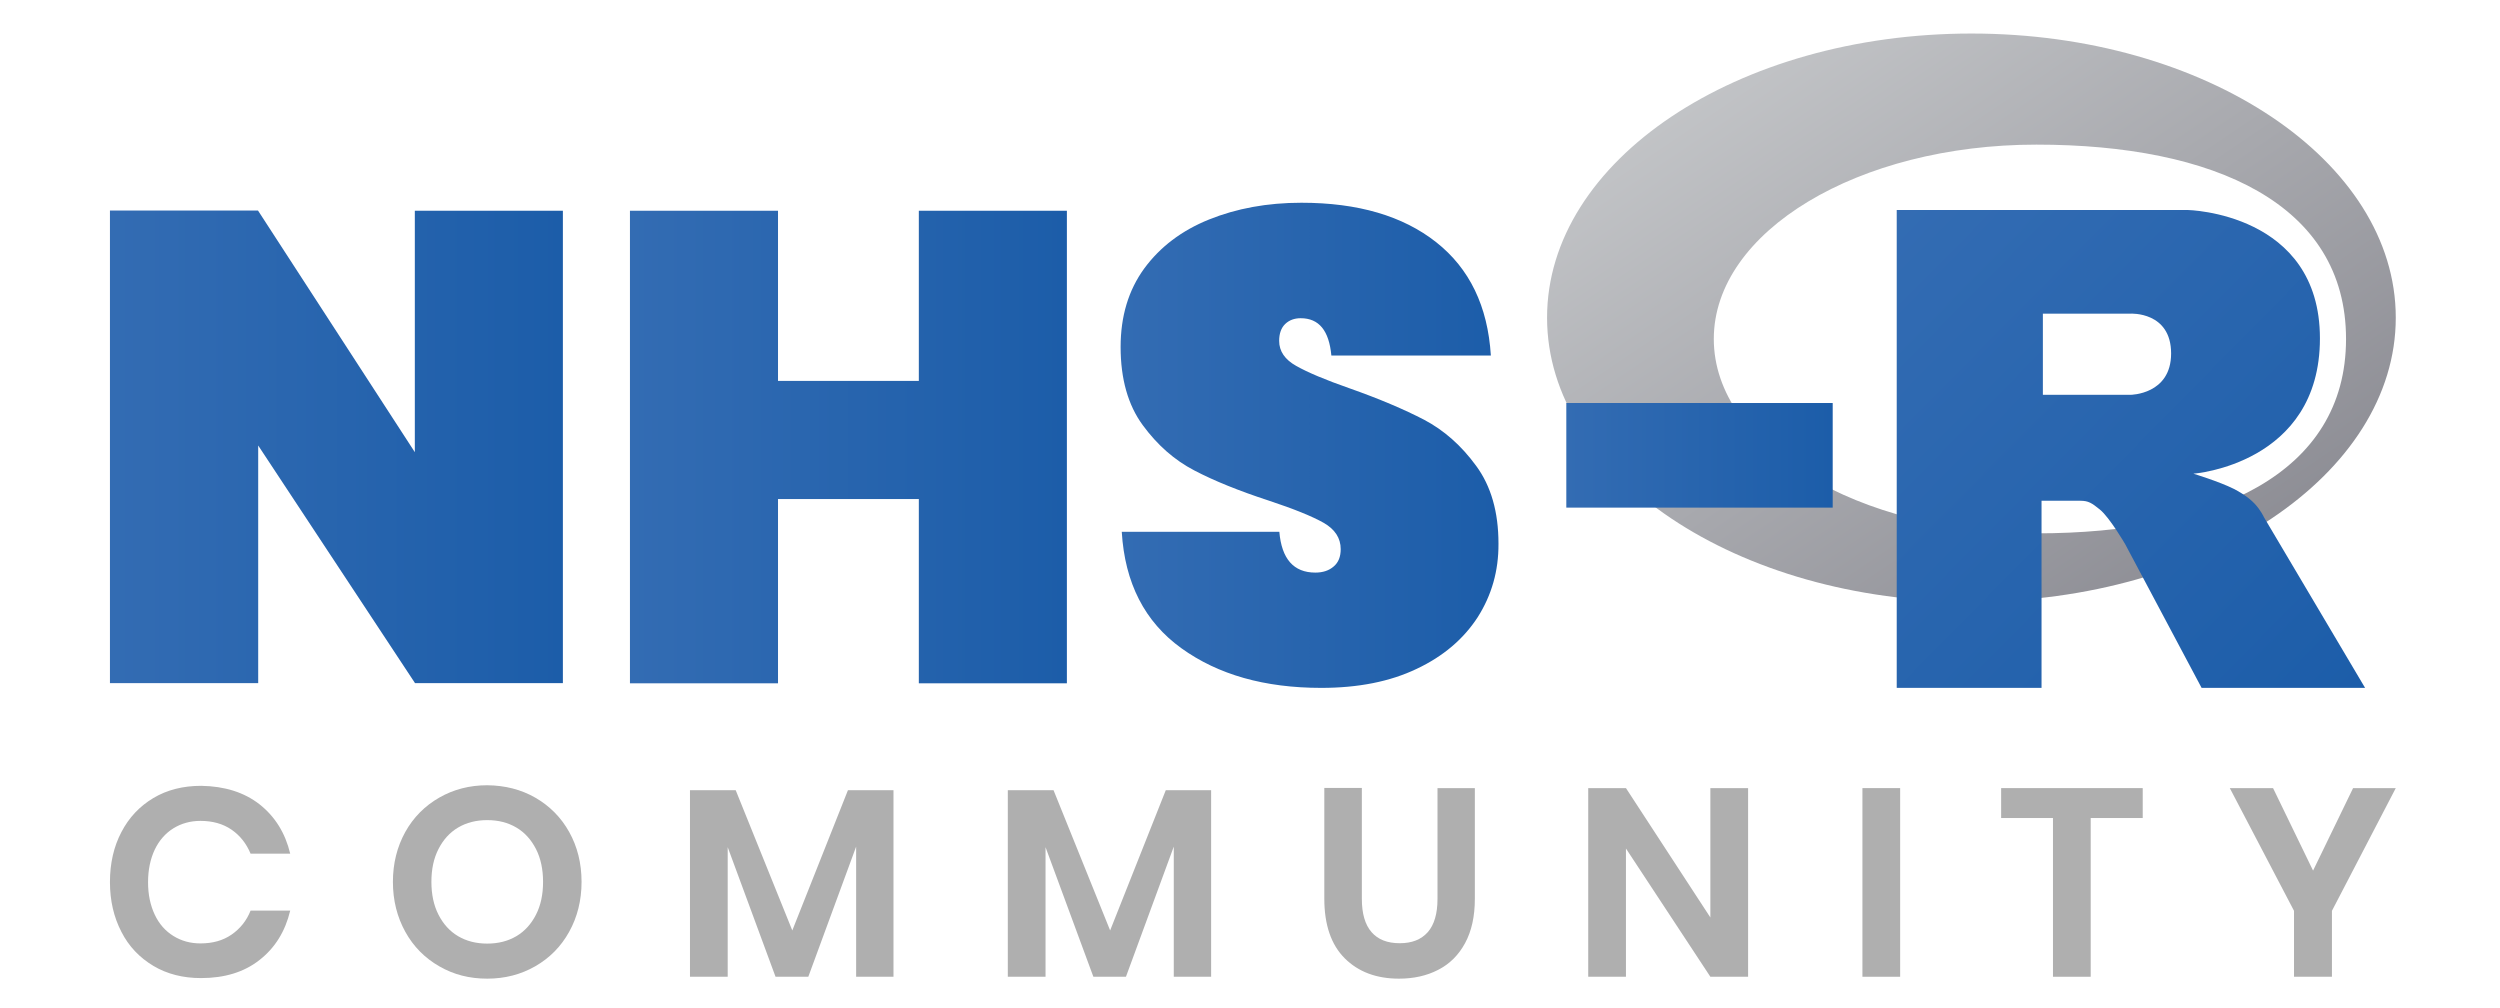
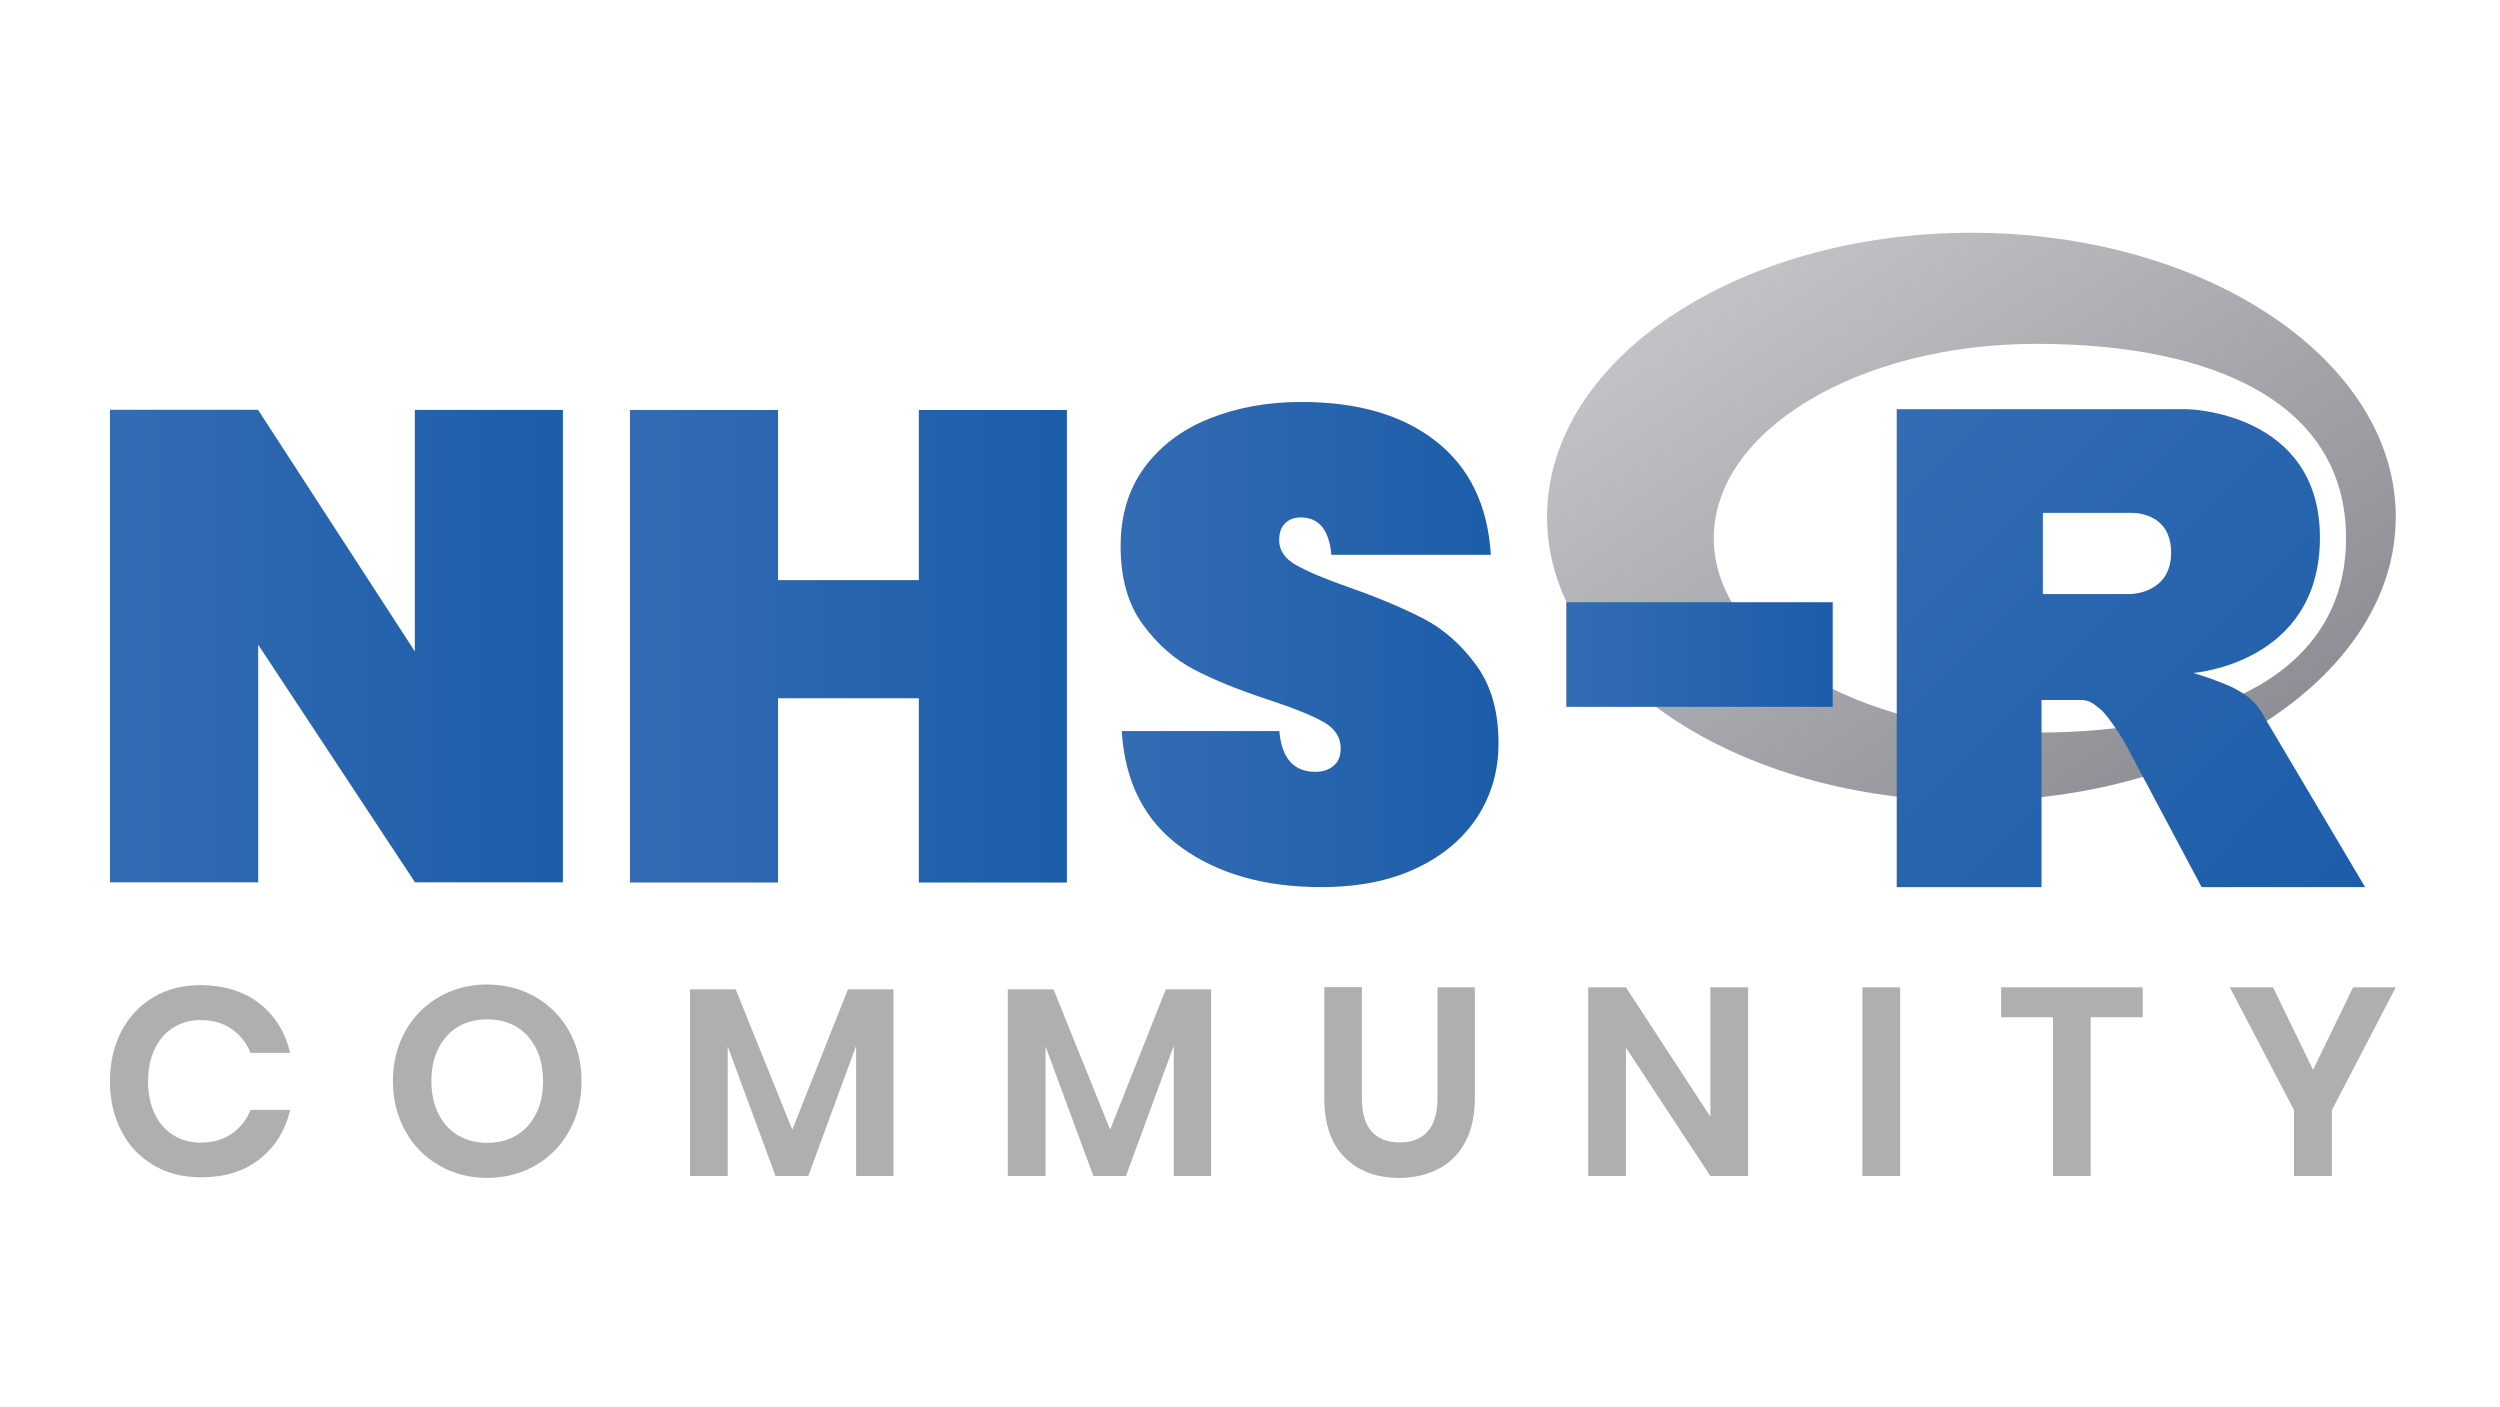
- <svg xmlns="http://www.w3.org/2000/svg" version="1.1" id="Layer_1" x="0px" y="0px" viewBox="0 0 1312 528.9" style="enable-background:new 0 0 1312 528.9;" xml:space="preserve">
+ <svg xmlns="http://www.w3.org/2000/svg" version="1.1" id="Layer_1" x="0px" y="0px" viewBox="0 0 1312 528.9" style="enable-background:new 0 0 1312 528.9;" xml:space="preserve" width="1600" height="900">
  <style type="text/css">
	.st0{fill:url(#SVGID_1_);}
	.st1{fill:url(#SVGID_00000124857455603900451970000014328215509721968544_);}
	.st2{fill:url(#SVGID_00000139295512792359247730000004839540323943910275_);}
	.st3{fill:url(#SVGID_00000057864802002336052700000007232419251250991747_);}
	.st4{fill:url(#SVGID_00000146463449980516009040000018409769580603867312_);}
	.st5{fill:url(#SVGID_00000173120570579583910610000006392924964434265007_);}
	.st6{fill:#AFAFAF;}
</style>
  <g>
    <linearGradient id="SVGID_1_" gradientUnits="userSpaceOnUse" x1="313.652" y1="976.292" x2="314.269" y2="975.674" gradientTransform="matrix(721.094 0 0 -482.937 -225360.391 471505.125)">
      <stop offset="0" style="stop-color:#CCCED0" />
      <stop offset="1" style="stop-color:#84848C" />
    </linearGradient>
    <path class="st0" d="M1034.6,315.8c-123,0-222.7-66.8-222.7-149.1c0-82.4,99.7-149.1,222.7-149.1c123,0,222.7,66.8,222.7,149.1   C1257.3,249.1,1157.6,315.8,1034.6,315.8z M1068.7,75.9c-93.5,0-169.3,45.6-169.3,102s75.8,102,169.3,102   c93.5,0,162.5-31.2,162.5-102C1231.2,107.1,1162.2,75.9,1068.7,75.9z" />
    <linearGradient id="SVGID_00000047041213921216657550000015201124975230168459_" gradientUnits="userSpaceOnUse" x1="313.888" y1="976.379" x2="314.506" y2="975.762" gradientTransform="matrix(398 0 0 -406.124 -123947.492 396657.062)">
      <stop offset="0" style="stop-color:#336CB3" />
      <stop offset="1" style="stop-color:#1C5DA9" />
    </linearGradient>
    <path style="fill:url(#SVGID_00000047041213921216657550000015201124975230168459_);" d="M1151.1,248.6c0,0,13.5,4.1,21.3,8   c2.7,1.4,7.4,4.1,10.8,7.7c3.3,3.5,4.9,7.1,4.9,7.1l53.1,89.6l-85.8,0l-40.1-75.4c0,0-8.2-14.1-13.3-18.2c-4.2-3.4-6-4.6-10.2-4.6   c-2.9,0-20.4,0-20.4,0l0,98.2l-76,0V110.2H1148c0,0,69.5,1.3,69.5,67.4S1151.1,248.6,1151.1,248.6z M1118.1,164.6l-46,0l0,42.6   l46,0c0,0,21.3-0.1,21.3-21.7C1139.4,163.4,1118.1,164.6,1118.1,164.6z" />
  </g>
  <g>
    <linearGradient id="SVGID_00000149361745768620690940000003159354171940183993_" gradientUnits="userSpaceOnUse" x1="57.707" y1="234.552" x2="295.507" y2="234.552">
      <stop offset="0" style="stop-color:#336CB3" />
      <stop offset="1" style="stop-color:#1C5DA9" />
    </linearGradient>
    <path style="fill:url(#SVGID_00000149361745768620690940000003159354171940183993_);" d="M295.5,358.5h-77.7l-82.3-124.7v124.7   H57.7v-248h77.7l82.3,126.8V110.6h77.7V358.5z" />
    <linearGradient id="SVGID_00000038410581342597001080000017851583867541389756_" gradientUnits="userSpaceOnUse" x1="330.526" y1="234.552" x2="559.92" y2="234.552">
      <stop offset="0" style="stop-color:#336CB3" />
      <stop offset="1" style="stop-color:#1C5DA9" />
    </linearGradient>
    <path style="fill:url(#SVGID_00000038410581342597001080000017851583867541389756_);" d="M559.9,110.6v248h-77.7v-96.7h-73.9v96.7   h-77.7v-248h77.7v89.3h73.9v-89.3H559.9z" />
    <linearGradient id="SVGID_00000038380938939675944170000005098458084499430560_" gradientUnits="userSpaceOnUse" x1="587.934" y1="233.676" x2="786.509" y2="233.676">
      <stop offset="0" style="stop-color:#336CB3" />
      <stop offset="1" style="stop-color:#1C5DA9" />
    </linearGradient>
    <path style="fill:url(#SVGID_00000038380938939675944170000005098458084499430560_);" d="M775.5,323.9c-7.4,11.4-18,20.5-32,27.1   c-14,6.7-30.7,10-50.1,10c-29.7,0-54.1-6.9-73.4-20.8c-19.3-13.9-29.7-34.3-31.3-61.1h82.7c1.2,14.2,7.5,21.4,18.9,21.4   c4,0,7.2-1.1,9.6-3.2c2.5-2.1,3.7-5.1,3.7-9.1c0-5.8-3-10.4-8.9-13.8c-6-3.4-15.6-7.3-28.9-11.7c-15.6-5.1-28.7-10.4-39-15.8   c-10.4-5.4-19.4-13.3-27.1-23.8c-7.7-10.5-11.6-24.2-11.6-41c0-16.1,4.1-29.8,12.4-41.2c8.3-11.3,19.6-19.9,34-25.7   c14.4-5.8,30.5-8.8,48.5-8.8c29.6,0,53.2,6.9,70.7,20.7c17.5,13.8,27.1,33.6,28.7,59.5h-83.7c-1.2-13.1-6.5-19.6-16.1-19.6   c-3.3,0-6,1-8.1,3c-2.1,2-3.2,5-3.2,8.9c0,5.4,3,9.8,8.9,13.1c6,3.4,15.2,7.3,27.8,11.7c15.9,5.6,29,11.2,39.4,16.6   c10.4,5.5,19.5,13.5,27.3,24.2c7.8,10.6,11.7,24.2,11.7,40.8C786.5,299.6,782.8,312.4,775.5,323.9z" />
  </g>
  <g>
    <linearGradient id="SVGID_00000082339977420605918550000004508664365491454085_" gradientUnits="userSpaceOnUse" x1="821.961" y1="238.921" x2="961.761" y2="238.921">
      <stop offset="0" style="stop-color:#336CB3" />
      <stop offset="1" style="stop-color:#1C5DA9" />
    </linearGradient>
    <path style="fill:url(#SVGID_00000082339977420605918550000004508664365491454085_);" d="M961.8,211.5v54.9H822v-54.9H961.8z" />
  </g>
  <g>
    <path class="st6" d="M136.2,422.1c8.1,6.4,13.5,15,16.1,25.9h-20.8c-2.2-5.3-5.5-9.5-10-12.6c-4.5-3.1-10-4.6-16.3-4.6   c-5.2,0-10,1.3-14.2,3.9c-4.2,2.6-7.5,6.4-9.8,11.2c-2.3,4.9-3.5,10.6-3.5,17.1c0,6.5,1.2,12.1,3.5,17c2.3,4.9,5.6,8.6,9.8,11.2   c4.2,2.6,8.9,3.9,14.2,3.9c6.4,0,11.8-1.5,16.3-4.6c4.5-3.1,7.9-7.3,10-12.6h20.8c-2.6,10.9-8,19.6-16.1,25.9   c-8.1,6.4-18.4,9.5-30.7,9.5c-9.4,0-17.8-2.1-25-6.4c-7.2-4.3-12.9-10.2-16.8-17.9c-4-7.7-6-16.4-6-26.1c0-9.8,2-18.6,6-26.2   c4-7.7,9.6-13.6,16.8-17.9c7.2-4.3,15.6-6.4,25.1-6.4C117.9,412.6,128.1,415.8,136.2,422.1z" />
    <path class="st6" d="M280.9,418.6c7.5,4.3,13.5,10.3,17.8,18c4.3,7.7,6.5,16.4,6.5,26.2c0,9.7-2.2,18.5-6.5,26.2   c-4.3,7.8-10.3,13.8-17.8,18.1c-7.5,4.3-15.9,6.5-25.2,6.5c-9.3,0-17.6-2.1-25.2-6.5c-7.5-4.3-13.5-10.3-17.8-18.1   c-4.3-7.8-6.5-16.5-6.5-26.2c0-9.7,2.2-18.4,6.5-26.2c4.3-7.7,10.3-13.7,17.8-18c7.5-4.3,15.9-6.5,25.2-6.5   C265,412.2,273.4,414.3,280.9,418.6z M240.4,434.3c-4.4,2.6-7.8,6.4-10.3,11.3c-2.5,4.9-3.7,10.6-3.7,17.2c0,6.5,1.2,12.3,3.7,17.2   c2.5,4.9,5.9,8.7,10.3,11.3c4.4,2.6,9.5,3.9,15.3,3.9c5.8,0,10.9-1.3,15.3-3.9c4.4-2.6,7.8-6.4,10.3-11.3   c2.5-4.9,3.7-10.6,3.7-17.2c0-6.5-1.2-12.3-3.7-17.2c-2.5-4.9-5.9-8.7-10.3-11.3c-4.4-2.6-9.5-3.9-15.3-3.9   C249.9,430.4,244.8,431.7,240.4,434.3z" />
    <path class="st6" d="M468.9,414.7v97.9h-19.6v-68.3l-25.1,68.3H407l-25.1-68v68h-19.8v-97.9h24l29.7,73.6l29.2-73.6H468.9z" />
    <path class="st6" d="M635.6,414.7v97.9H616v-68.3l-25.1,68.3h-17.1l-25.1-68v68h-19.8v-97.9h24l29.7,73.6l29.2-73.6H635.6z" />
    <path class="st6" d="M714.7,413.6v58.1c0,7.8,1.7,13.6,5.1,17.5c3.4,3.9,8.3,5.8,14.8,5.8c6.4,0,11.2-1.9,14.7-5.8   c3.4-3.9,5.1-9.7,5.1-17.5v-58.1h19.6v58.1c0,9.2-1.7,16.9-5.1,23.2c-3.4,6.3-8.1,11-14.2,14.1c-6,3.1-12.9,4.6-20.5,4.6   c-11.9,0-21.4-3.6-28.5-10.7c-7.1-7.1-10.7-17.5-10.7-31.3v-58.1H714.7z" />
    <path class="st6" d="M917.4,512.6h-19.8l-44.3-67.3v67.3h-19.8v-99h19.8l44.3,67.9v-67.9h19.8V512.6z" />
    <path class="st6" d="M997.2,413.6v99h-19.8v-99H997.2z" />
    <path class="st6" d="M1124.5,413.6v15.7h-27.3v83.3h-19.8v-83.3h-27.2v-15.7H1124.5z" />
    <path class="st6" d="M1257.3,413.6l-33.5,64.4v34.6h-19.9v-34.6l-33.7-64.4h22.7l21,43.3l21-43.3H1257.3z" />
  </g>
</svg>
